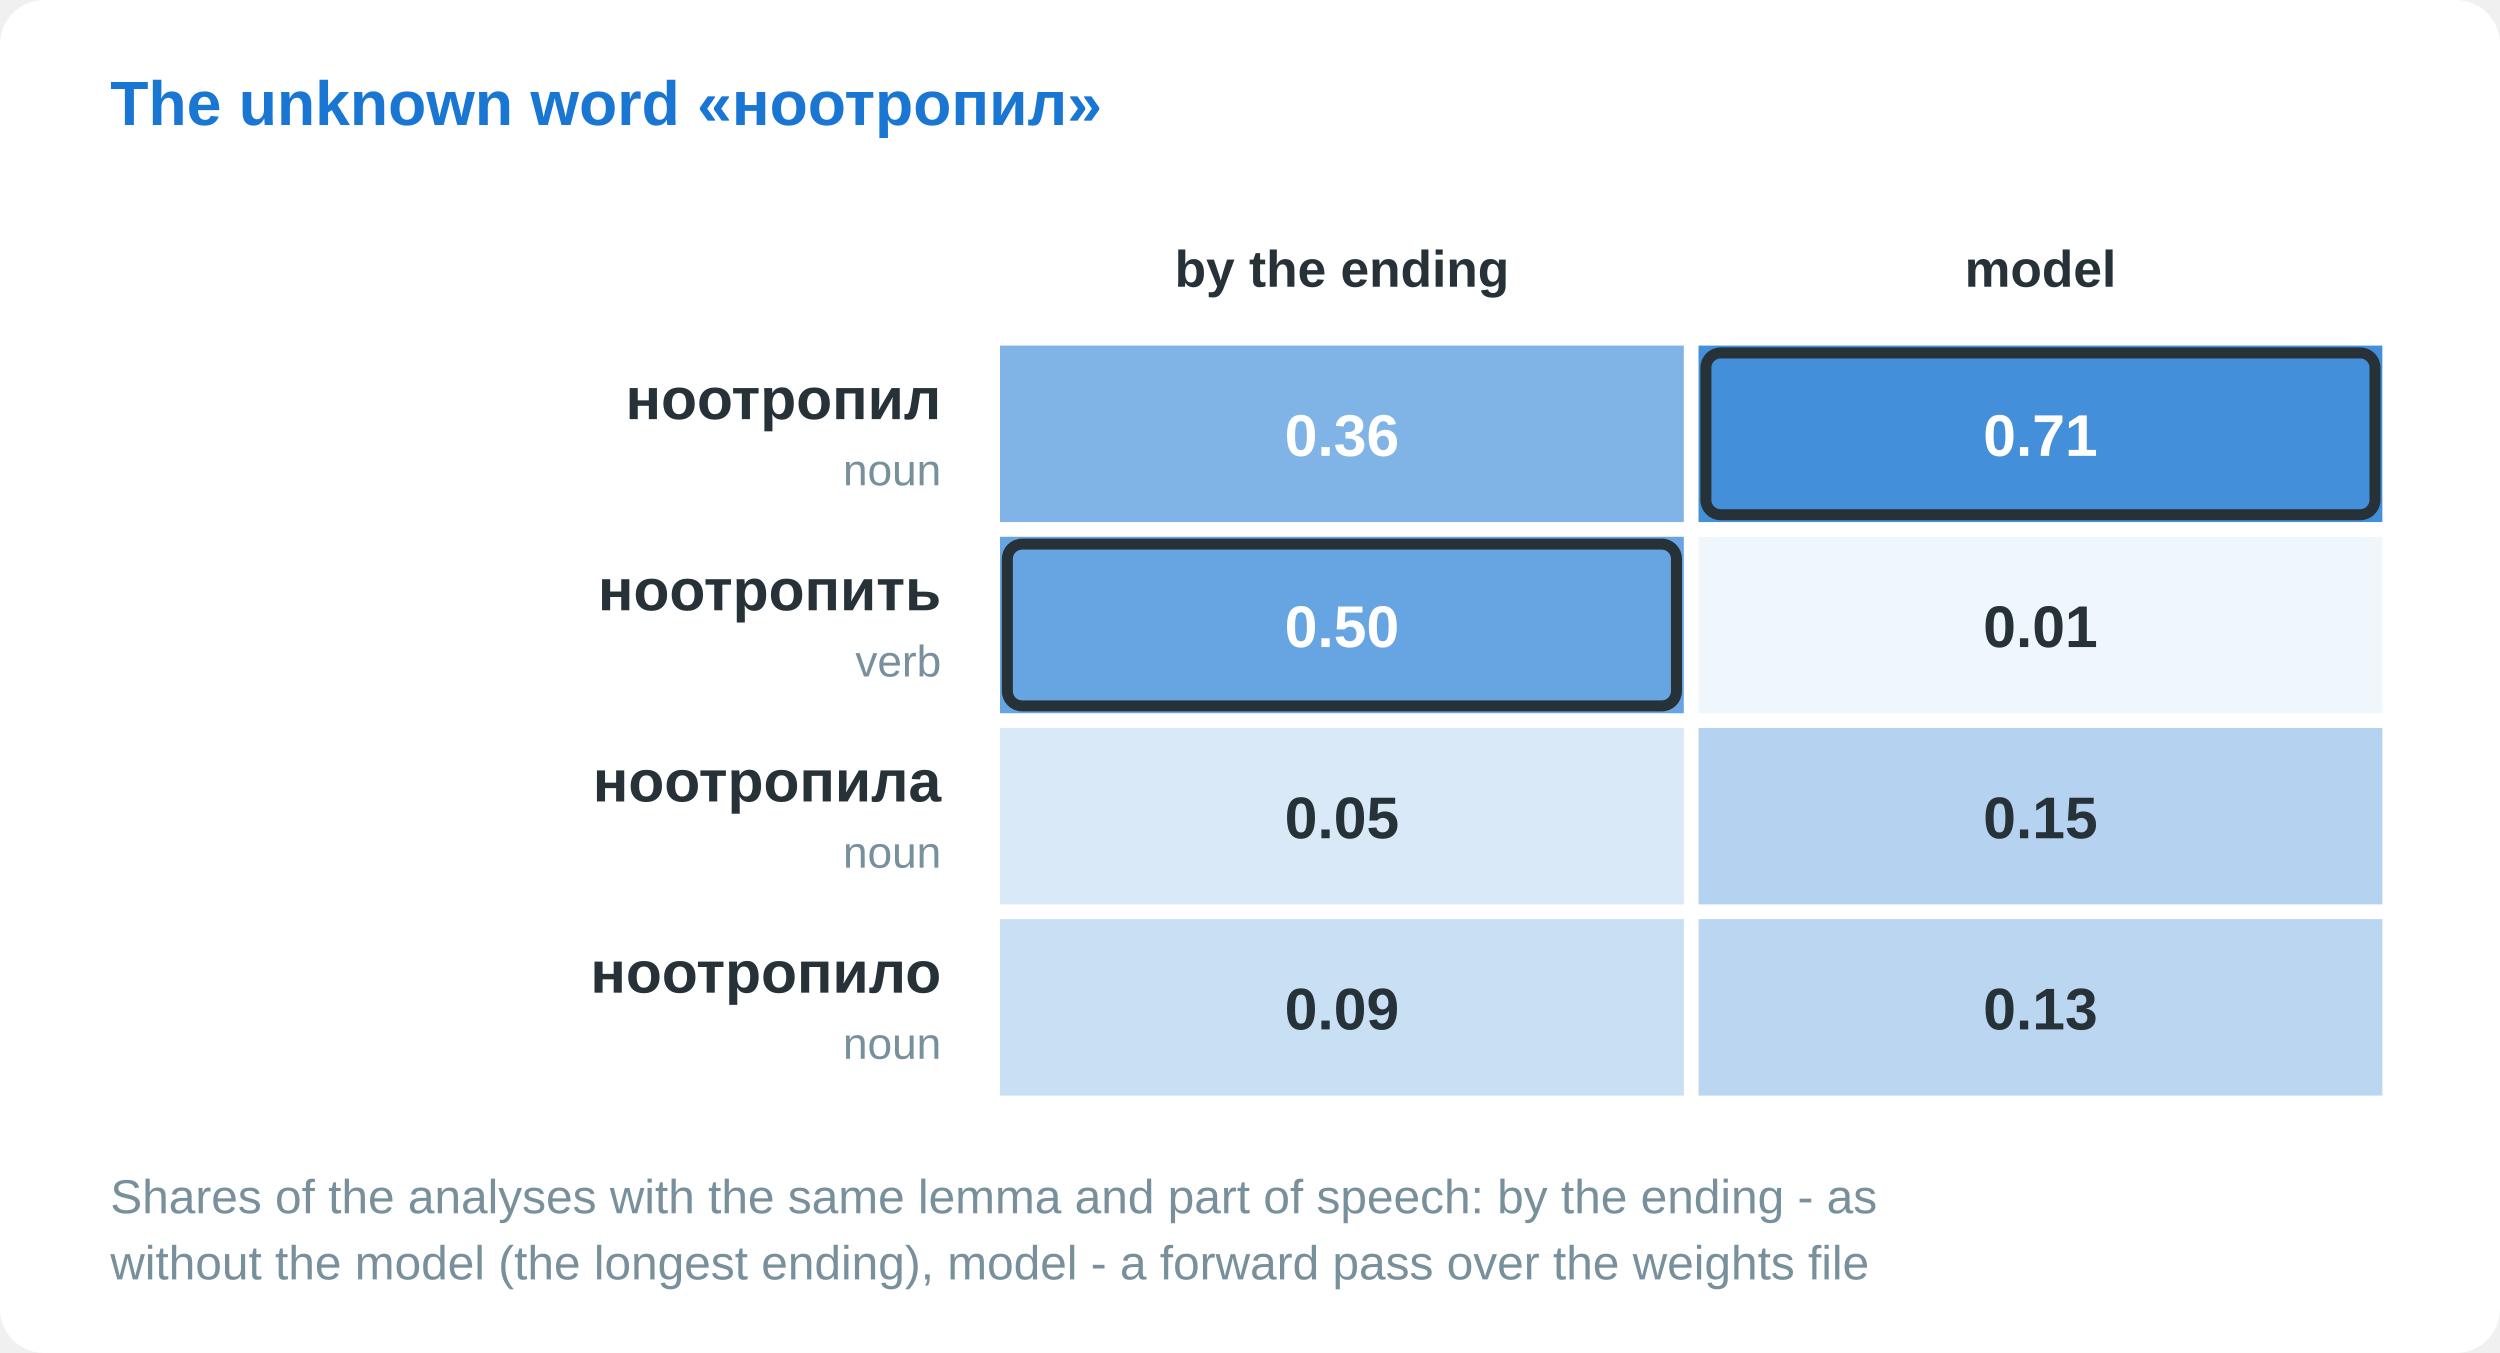
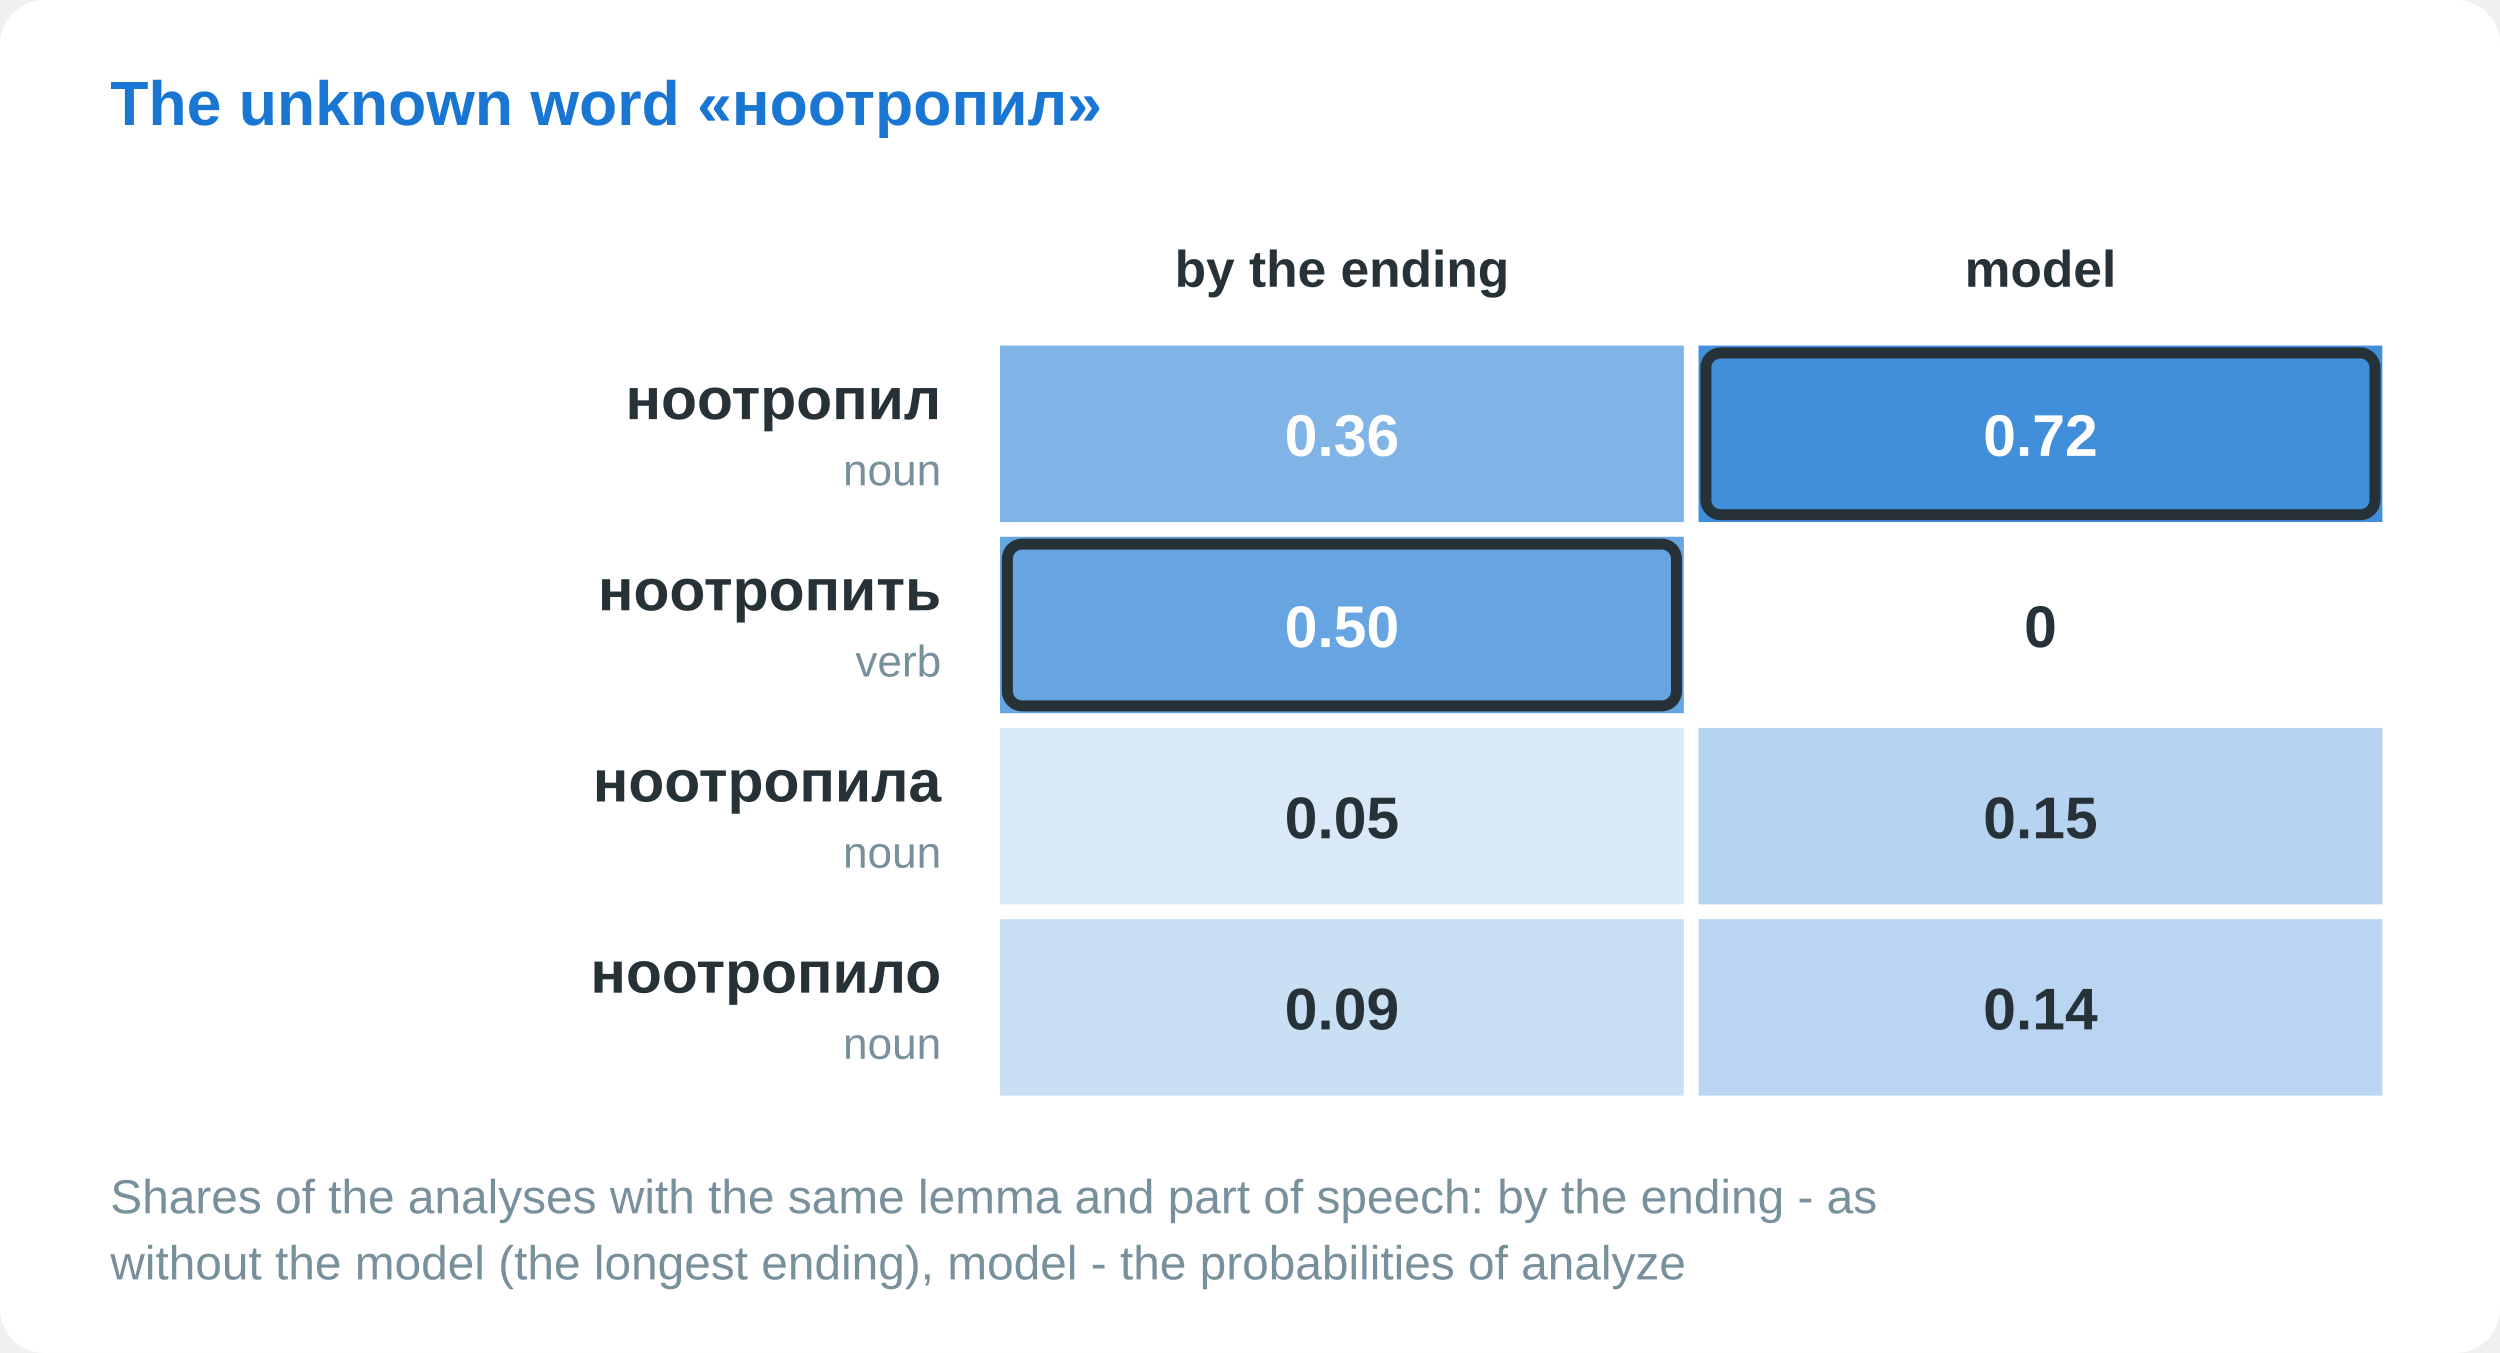
<svg xmlns="http://www.w3.org/2000/svg" viewBox="0 0 680 368" width="680" height="368" font-family="PT Sans, Source Sans Pro, Arial, sans-serif" role="img">
  <rect width="680" height="368" rx="12" fill="white" />
  <text x="30.0" y="34.0" font-size="17" fill="#1976d2" font-weight="bold" text-anchor="start">The unknown word «ноотропил»</text>
  <text x="365.0" y="78.0" font-size="14" fill="#263238" font-weight="bold" text-anchor="middle">by the ending</text>
  <text x="555.0" y="78.0" font-size="14" fill="#263238" font-weight="bold" text-anchor="middle">model</text>
  <text x="256.0" y="114.0" font-size="16" fill="#263238" font-weight="bold" text-anchor="end">ноотропил</text>
  <text x="256.0" y="132.0" font-size="12" fill="#78909c" text-anchor="end">noun</text>
  <rect x="272" y="94" width="186" height="48" fill="#1976d2" fill-opacity="0.545" />
  <text x="365.0" y="124.0" font-size="16" fill="white" font-weight="bold" text-anchor="middle">0.36</text>
-   <rect x="462" y="94" width="186" height="48" fill="#1976d2" fill-opacity="0.813" />
-   <text x="555.0" y="124.0" font-size="16" fill="white" font-weight="bold" text-anchor="middle">0.71</text>
+   <rect x="462" y="94" width="186" height="48" fill="#1976d2" fill-opacity="0.821" />
+   <text x="555.0" y="124.0" font-size="16" fill="white" font-weight="bold" text-anchor="middle">0.72</text>
  <rect x="464" y="96" width="182" height="44" fill="none" stroke="#263238" stroke-width="3" rx="4" />
  <text x="256.0" y="166.0" font-size="16" fill="#263238" font-weight="bold" text-anchor="end">ноотропить</text>
  <text x="256.0" y="184.0" font-size="12" fill="#78909c" text-anchor="end">verb</text>
  <rect x="272" y="146" width="186" height="48" fill="#1976d2" fill-opacity="0.660" />
  <text x="365.0" y="176.0" font-size="16" fill="white" font-weight="bold" text-anchor="middle">0.50</text>
  <rect x="274" y="148" width="182" height="44" fill="none" stroke="#263238" stroke-width="3" rx="4" />
-   <rect x="462" y="146" width="186" height="48" fill="#1976d2" fill-opacity="0.070" />
-   <text x="555.0" y="176.0" font-size="16" fill="#263238" font-weight="bold" text-anchor="middle">0.01</text>
+   <rect x="462" y="146" width="186" height="48" fill="#1976d2" fill-opacity="0.000" />
+   <text x="555.0" y="176.0" font-size="16" fill="#263238" font-weight="bold" text-anchor="middle">0</text>
  <text x="256.0" y="218.0" font-size="16" fill="#263238" font-weight="bold" text-anchor="end">ноотропила</text>
  <text x="256.0" y="236.0" font-size="12" fill="#78909c" text-anchor="end">noun</text>
  <rect x="272" y="198" width="186" height="48" fill="#1976d2" fill-opacity="0.157" />
  <text x="365.0" y="228.0" font-size="16" fill="#263238" font-weight="bold" text-anchor="middle">0.05</text>
-   <rect x="462" y="198" width="186" height="48" fill="#1976d2" fill-opacity="0.317" />
+   <rect x="462" y="198" width="186" height="48" fill="#1976d2" fill-opacity="0.314" />
  <text x="555.0" y="228.0" font-size="16" fill="#263238" font-weight="bold" text-anchor="middle">0.15</text>
  <text x="256.0" y="270.0" font-size="16" fill="#263238" font-weight="bold" text-anchor="end">ноотропило</text>
  <text x="256.0" y="288.0" font-size="12" fill="#78909c" text-anchor="end">noun</text>
  <rect x="272" y="250" width="186" height="48" fill="#1976d2" fill-opacity="0.237" />
  <text x="365.0" y="280.0" font-size="16" fill="#263238" font-weight="bold" text-anchor="middle">0.09</text>
-   <rect x="462" y="250" width="186" height="48" fill="#1976d2" fill-opacity="0.298" />
-   <text x="555.0" y="280.0" font-size="16" fill="#263238" font-weight="bold" text-anchor="middle">0.13</text>
+   <rect x="462" y="250" width="186" height="48" fill="#1976d2" fill-opacity="0.302" />
+   <text x="555.0" y="280.0" font-size="16" fill="#263238" font-weight="bold" text-anchor="middle">0.14</text>
  <text x="30.0" y="330.0" font-size="13" fill="#78909c" text-anchor="start">Shares of the analyses with the same lemma and part of speech: by the ending - as</text>
-   <text x="30.0" y="348.0" font-size="13" fill="#78909c" text-anchor="start">without the model (the longest ending), model - a forward pass over the weights file</text>
+   <text x="30.0" y="348.0" font-size="13" fill="#78909c" text-anchor="start">without the model (the longest ending), model - the probabilities of analyze</text>
</svg>
